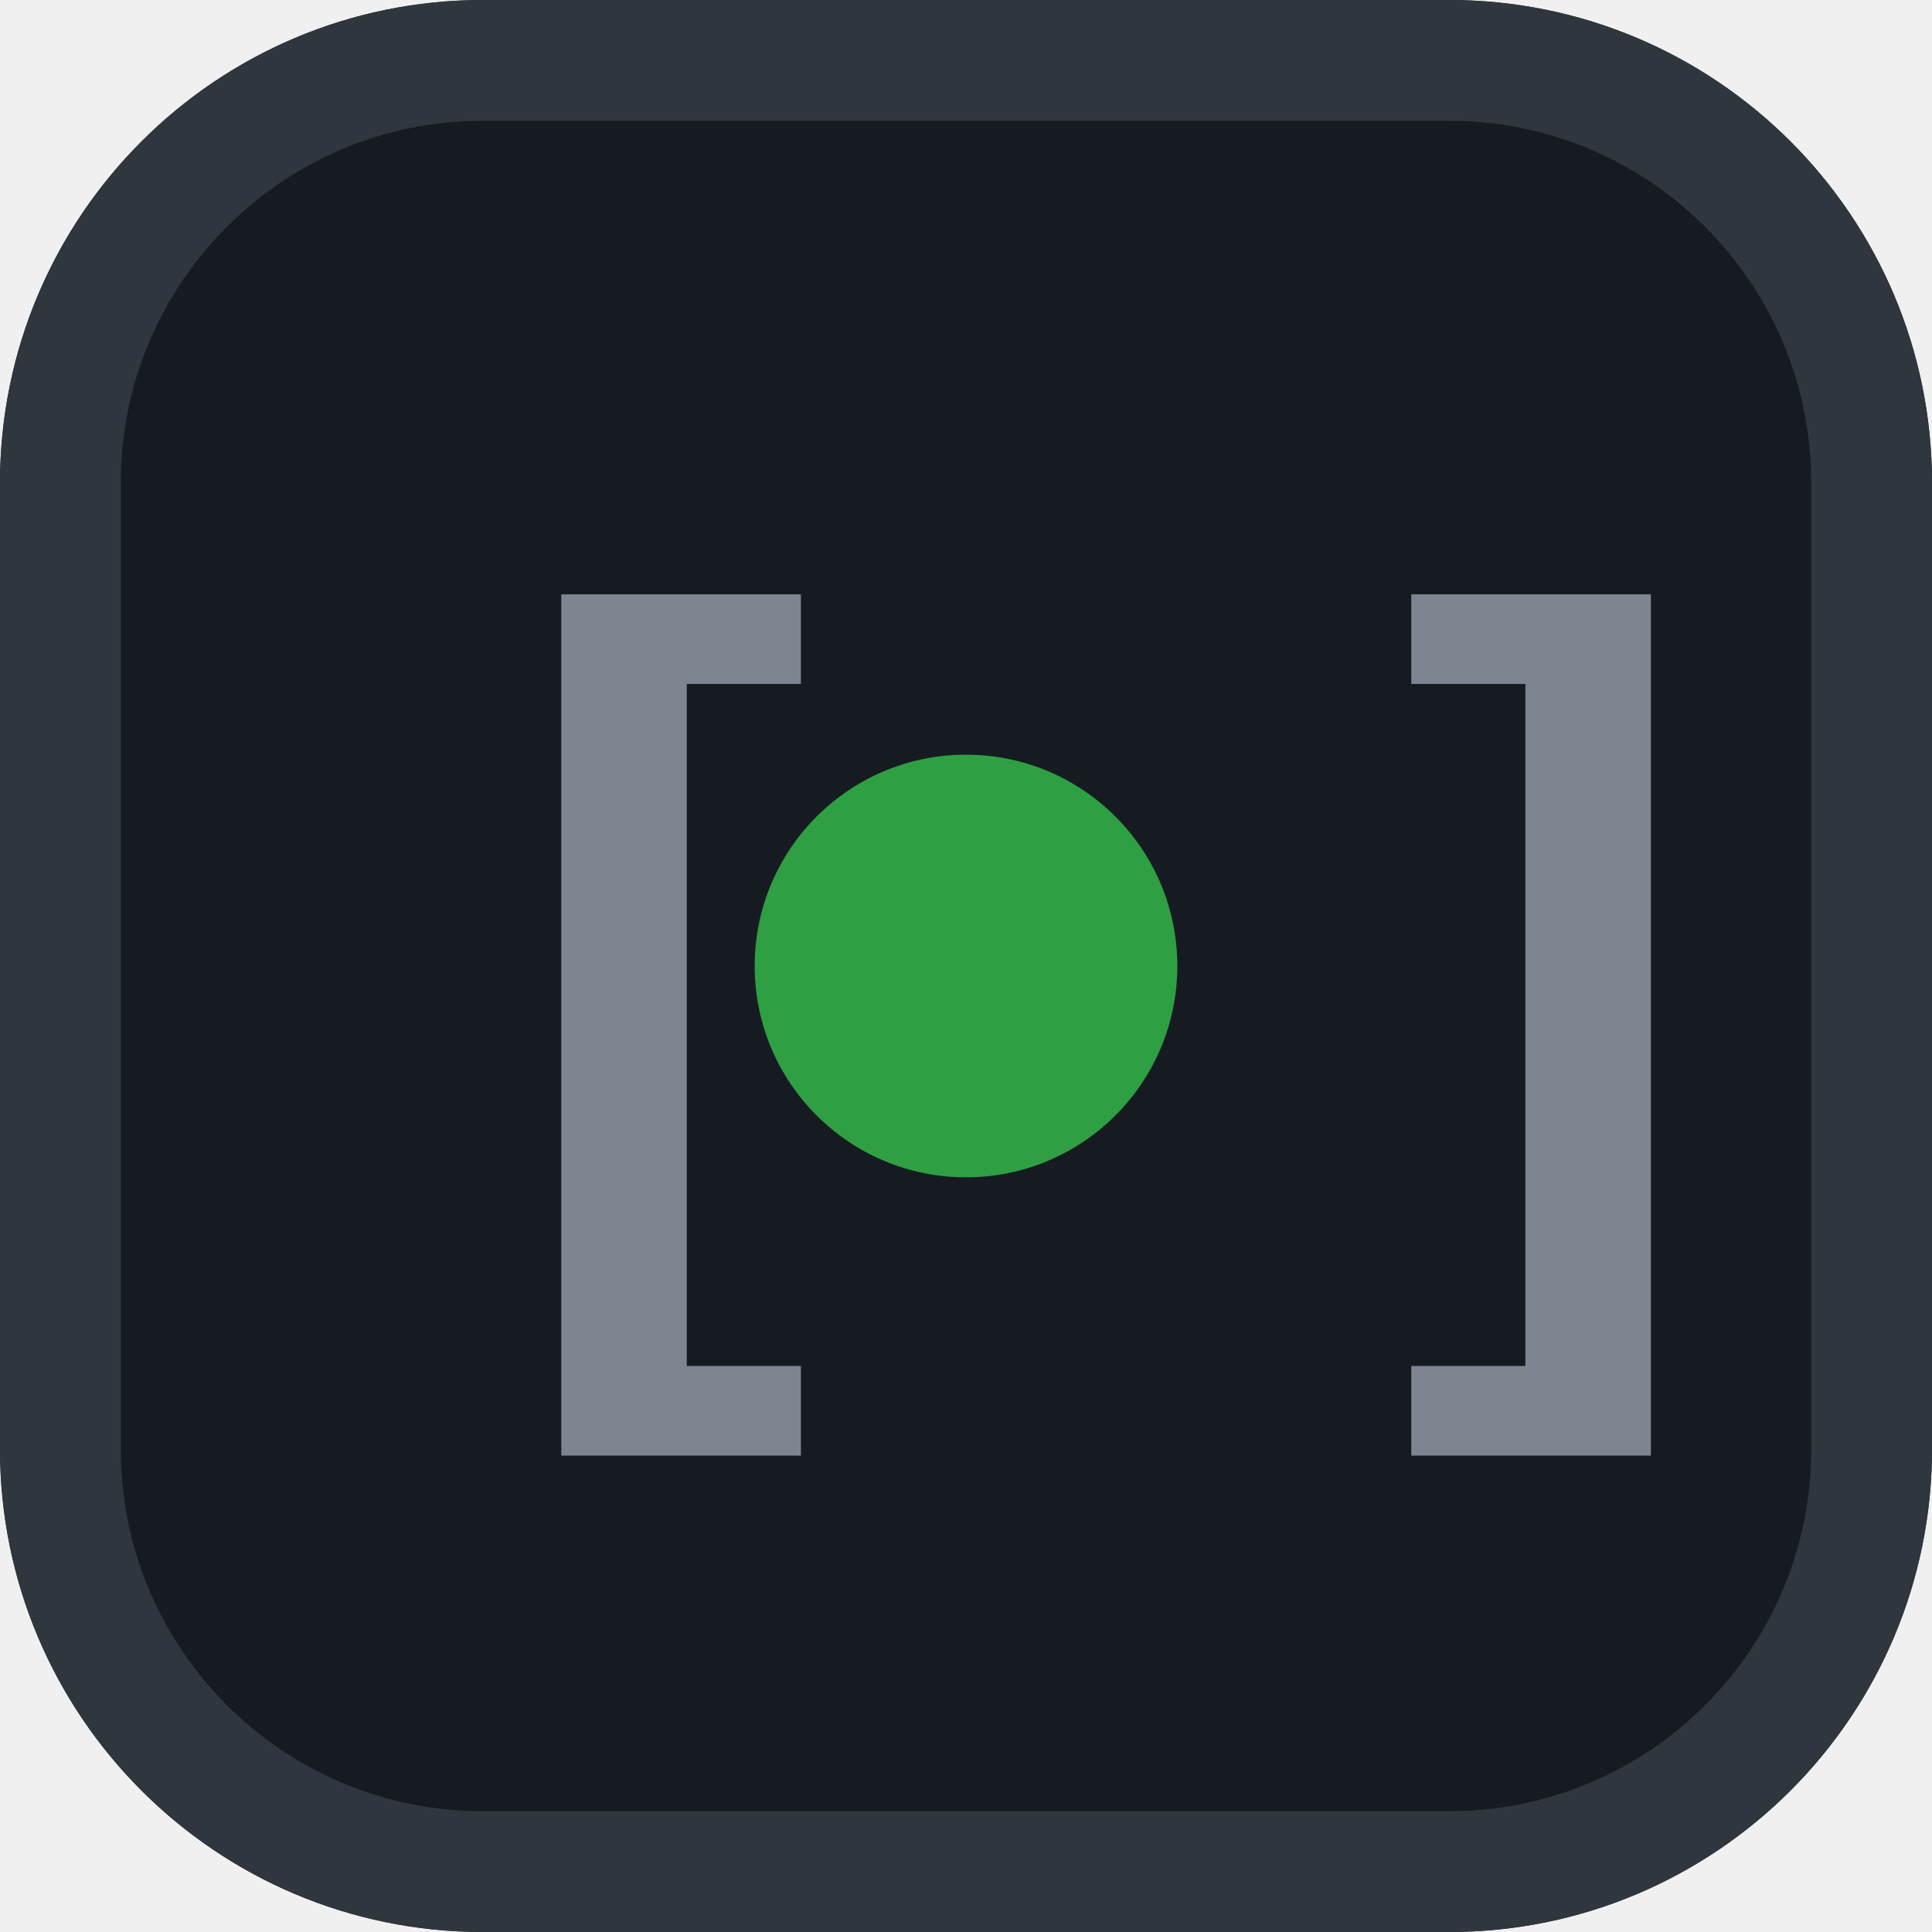
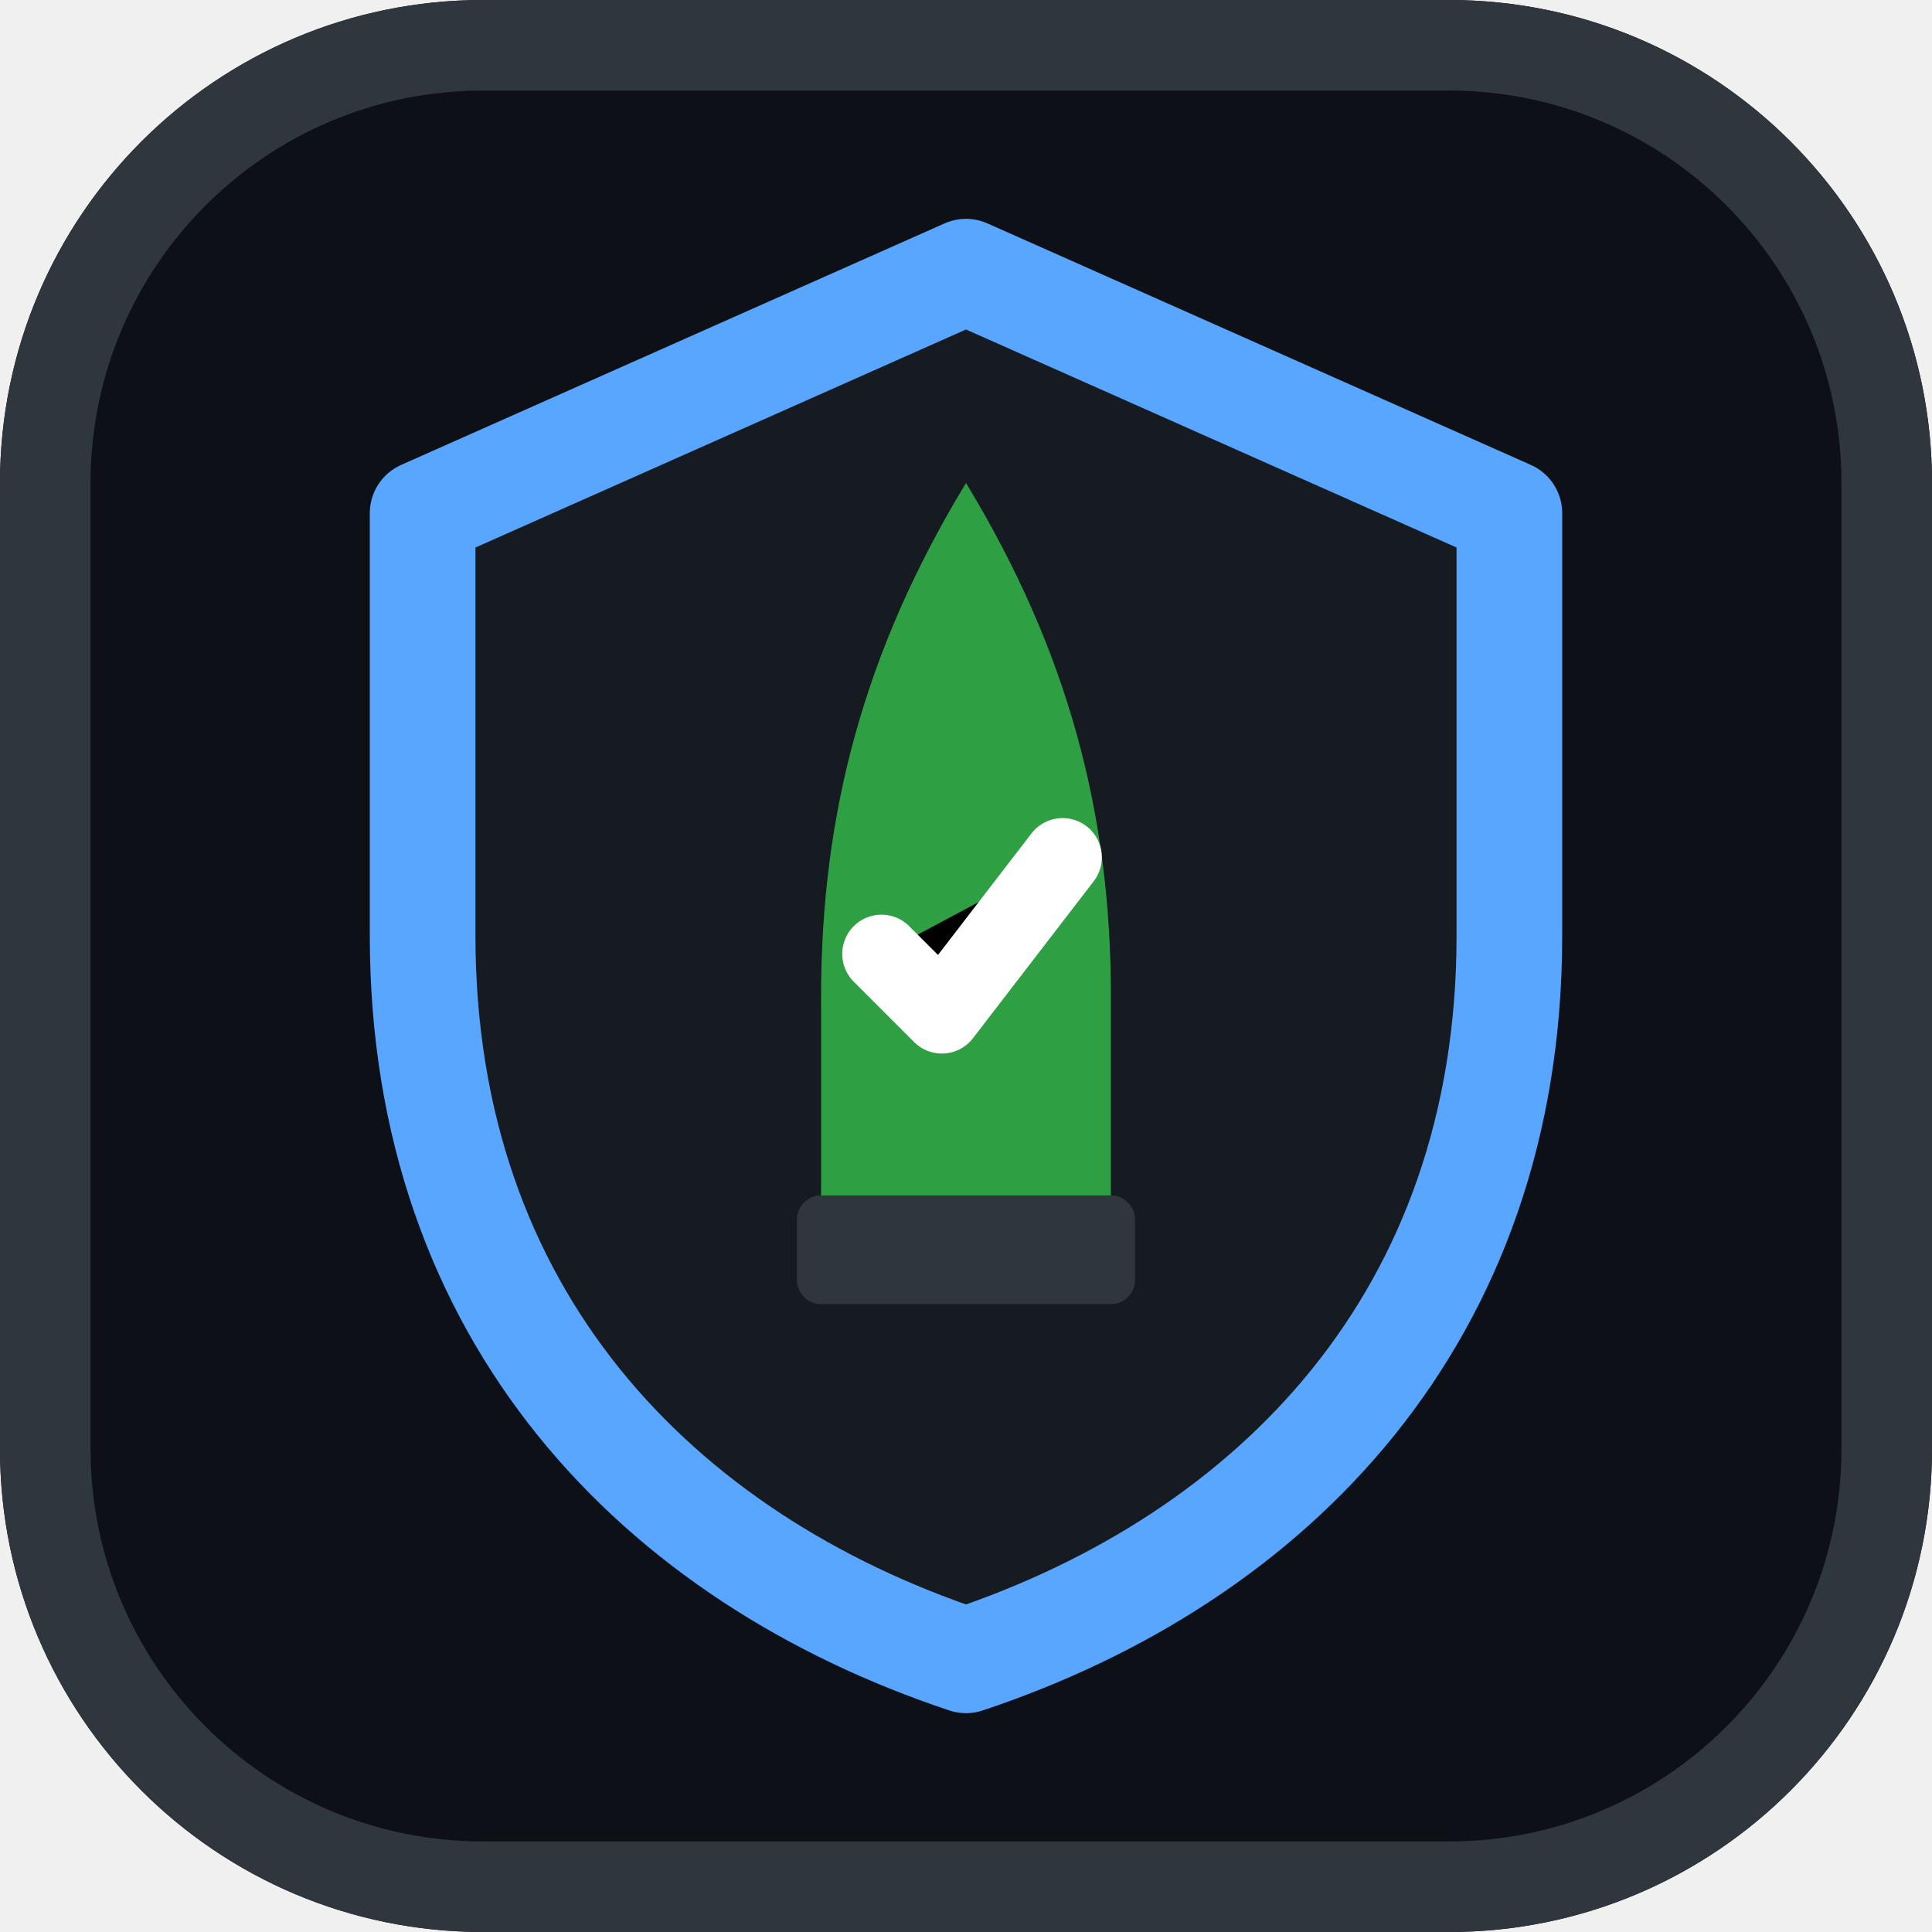
<svg xmlns="http://www.w3.org/2000/svg" viewBox="0 0 32 32">
-   <rect width="32" height="32" rx="8" fill="#161b22" />
-   <rect x="1" y="1" width="30" height="30" rx="7" fill="none" stroke="#30363d" stroke-width="2" />
-   <text x="6" y="22" font-family="monospace" font-size="16" font-weight="bold" fill="#7d8590">[</text>
-   <circle cx="16" cy="16" r="3.5" fill="#2ea043" />
-   <text x="21" y="22" font-family="monospace" font-size="16" font-weight="bold" fill="#7d8590">]</text>
+   <rect width="32" height="32" rx="8" fill="#0d1117" />
+   <rect x="0.75" y="0.75" width="30.5" height="30.5" rx="7.25" fill="none" stroke="#30363d" stroke-width="1.5" />
+   <path d="M16 4.5L7 8.5V15.5C7 21.8 10.9 25.8 16 27.5C21.1 25.8 25 21.8 25 15.5V8.5L16 4.5Z" fill="#161b22" stroke="#58a6ff" stroke-width="1.75" stroke-linejoin="round" />
+   <path d="M16 8C14.3 10.8 13.6 13.5 13.6 16.5V20.5H18.4V16.5C18.4 13.5 17.7 10.8 16 8Z" fill="#2ea043" />
+   <rect x="13.2" y="19.8" width="5.6" height="1.8" rx="0.4" fill="#30363d" />
+   <path d="M14.6 15.8L15.6 16.8L17.6 14.2" stroke="#ffffff" stroke-width="1.3" stroke-linecap="round" stroke-linejoin="round" />
</svg>
